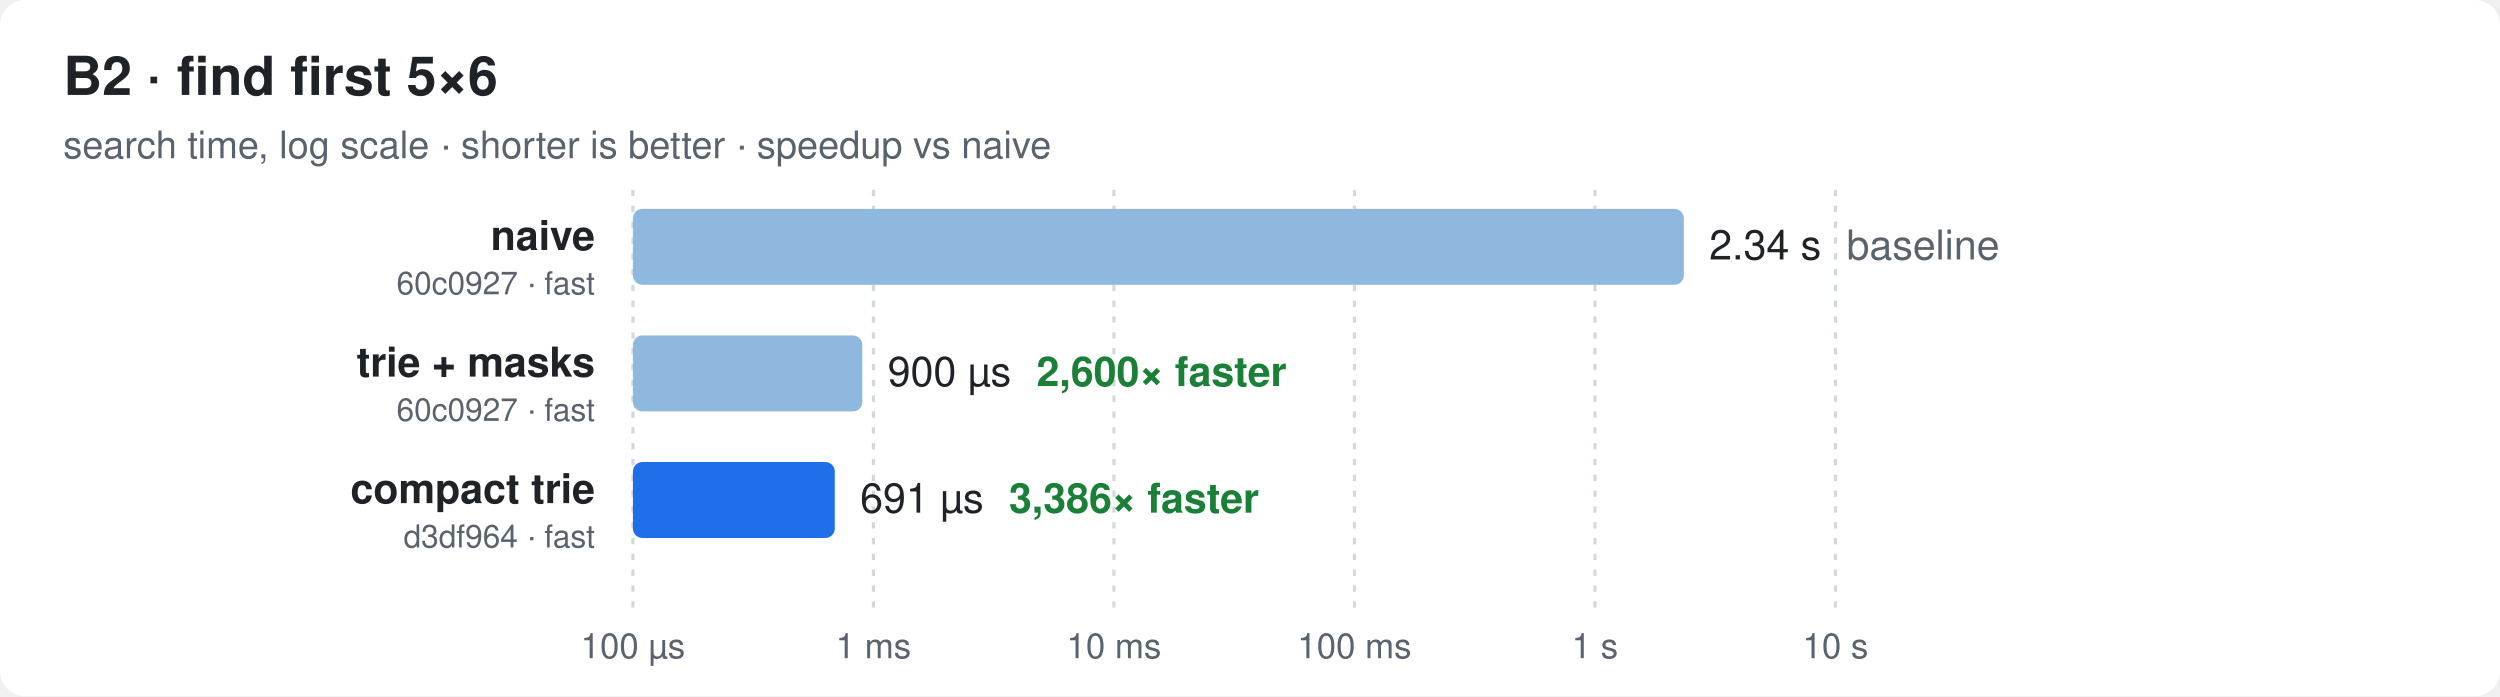
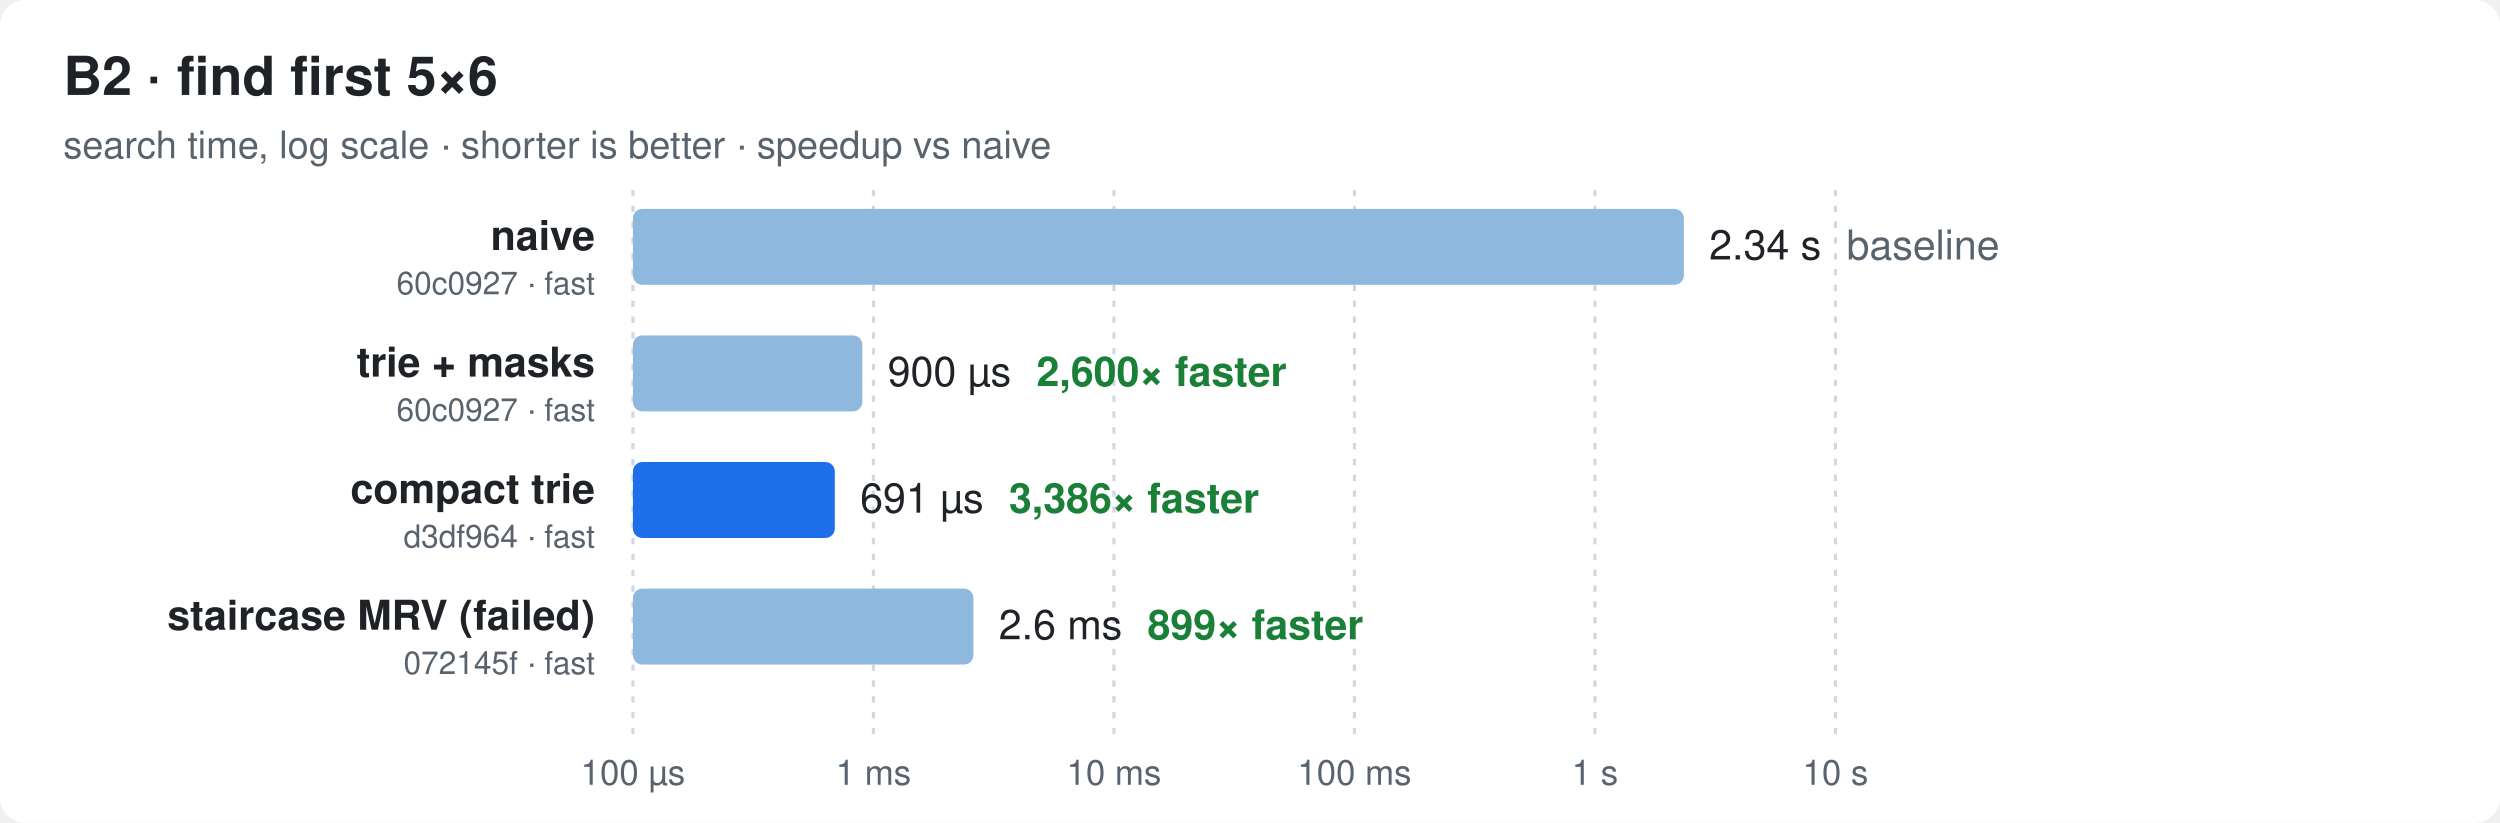
- <svg xmlns="http://www.w3.org/2000/svg" width="790" height="220" viewBox="0 0 790 220" font-family="ui-sans-serif,-apple-system,Segoe UI,Helvetica,Arial,sans-serif">
+ <svg xmlns="http://www.w3.org/2000/svg" width="790" height="260" viewBox="0 0 790 260" font-family="ui-sans-serif,-apple-system,Segoe UI,Helvetica,Arial,sans-serif">
  <style>
  .bg{fill:#ffffff} .t{fill:#1f2328} .m{fill:#59636e} .g{stroke:#d1d9e0}
  .bar{fill:#8fb8de} .best{fill:#1f6feb} .x{fill:#1a7f37;font-weight:600}
  @media (prefers-color-scheme: dark){
    .bg{fill:#0d1117} .t{fill:#e6edf3} .m{fill:#9198a1} .g{stroke:#30363d}
    .bar{fill:#2f5f8f} .best{fill:#4493f8} .x{fill:#3fb950}
  }
</style>
-   <rect class="bg" width="790" height="220" rx="8" />
+   <rect class="bg" width="790" height="260" rx="8" />
  <text class="t" x="20" y="30" font-size="17" font-weight="700">B2 · find first 5×6</text>
  <text class="m" x="20" y="50" font-size="12">search time, log scale · shorter is better · speedup vs naive</text>
-   <line class="g" x1="200.0" x2="200.0" y1="60" y2="192" stroke-dasharray="2 3" />
-   <text class="m" x="200.0" y="208" font-size="11" text-anchor="middle">100 µs</text>
-   <line class="g" x1="276.0" x2="276.0" y1="60" y2="192" stroke-dasharray="2 3" />
-   <text class="m" x="276.0" y="208" font-size="11" text-anchor="middle">1 ms</text>
-   <line class="g" x1="352.0" x2="352.0" y1="60" y2="192" stroke-dasharray="2 3" />
-   <text class="m" x="352.0" y="208" font-size="11" text-anchor="middle">10 ms</text>
-   <line class="g" x1="428.0" x2="428.0" y1="60" y2="192" stroke-dasharray="2 3" />
-   <text class="m" x="428.0" y="208" font-size="11" text-anchor="middle">100 ms</text>
-   <line class="g" x1="504.0" x2="504.0" y1="60" y2="192" stroke-dasharray="2 3" />
-   <text class="m" x="504.0" y="208" font-size="11" text-anchor="middle">1 s</text>
-   <line class="g" x1="580.0" x2="580.0" y1="60" y2="192" stroke-dasharray="2 3" />
-   <text class="m" x="580.0" y="208" font-size="11" text-anchor="middle">10 s</text>
+   <line class="g" x1="200.0" x2="200.0" y1="60" y2="232" stroke-dasharray="2 3" />
+   <text class="m" x="200.0" y="248" font-size="11" text-anchor="middle">100 µs</text>
+   <line class="g" x1="276.0" x2="276.0" y1="60" y2="232" stroke-dasharray="2 3" />
+   <text class="m" x="276.0" y="248" font-size="11" text-anchor="middle">1 ms</text>
+   <line class="g" x1="352.0" x2="352.0" y1="60" y2="232" stroke-dasharray="2 3" />
+   <text class="m" x="352.0" y="248" font-size="11" text-anchor="middle">10 ms</text>
+   <line class="g" x1="428.0" x2="428.0" y1="60" y2="232" stroke-dasharray="2 3" />
+   <text class="m" x="428.0" y="248" font-size="11" text-anchor="middle">100 ms</text>
+   <line class="g" x1="504.0" x2="504.0" y1="60" y2="232" stroke-dasharray="2 3" />
+   <text class="m" x="504.0" y="248" font-size="11" text-anchor="middle">1 s</text>
+   <line class="g" x1="580.0" x2="580.0" y1="60" y2="232" stroke-dasharray="2 3" />
+   <text class="m" x="580.0" y="248" font-size="11" text-anchor="middle">10 s</text>
  <text class="t" x="188" y="79.0" font-size="13" font-weight="600" text-anchor="end">naive</text>
  <text class="m" x="188" y="93.0" font-size="10" text-anchor="end">60c0927 · fast</text>
  <rect class="bar" x="200" y="66" width="332.1" height="24" rx="3" />
  <text class="t" x="540.1" y="82.0" font-size="13">2.34 s<tspan class="m" dx="8">baseline</tspan>
  </text>
  <text class="t" x="188" y="119.0" font-size="13" font-weight="600" text-anchor="end">trie + masks</text>
  <text class="m" x="188" y="133.0" font-size="10" text-anchor="end">60c0927 · fast</text>
  <rect class="bar" x="200" y="106" width="72.5" height="24" rx="3" />
  <text class="t" x="280.5" y="122.0" font-size="13">900 µs<tspan class="x" dx="8">2,600× faster</tspan>
  </text>
  <text class="t" x="188" y="159.0" font-size="13" font-weight="600" text-anchor="end">compact trie</text>
  <text class="m" x="188" y="173.0" font-size="10" text-anchor="end">d3df964 · fast</text>
  <rect class="best" x="200" y="146" width="63.8" height="24" rx="3" />
  <text class="t" x="271.8" y="162.0" font-size="13">691 µs<tspan class="x" dx="8">3,386× faster</tspan>
  </text>
+   <text class="t" x="188" y="199.0" font-size="13" font-weight="600" text-anchor="end">staircase MRV (failed)</text>
+   <text class="m" x="188" y="213.0" font-size="10" text-anchor="end">072145f · fast</text>
+   <rect class="bar" x="200" y="186" width="107.6" height="24" rx="3" />
+   <text class="t" x="315.6" y="202.0" font-size="13">2.6 ms<tspan class="x" dx="8">899× faster</tspan>
+   </text>
</svg>
